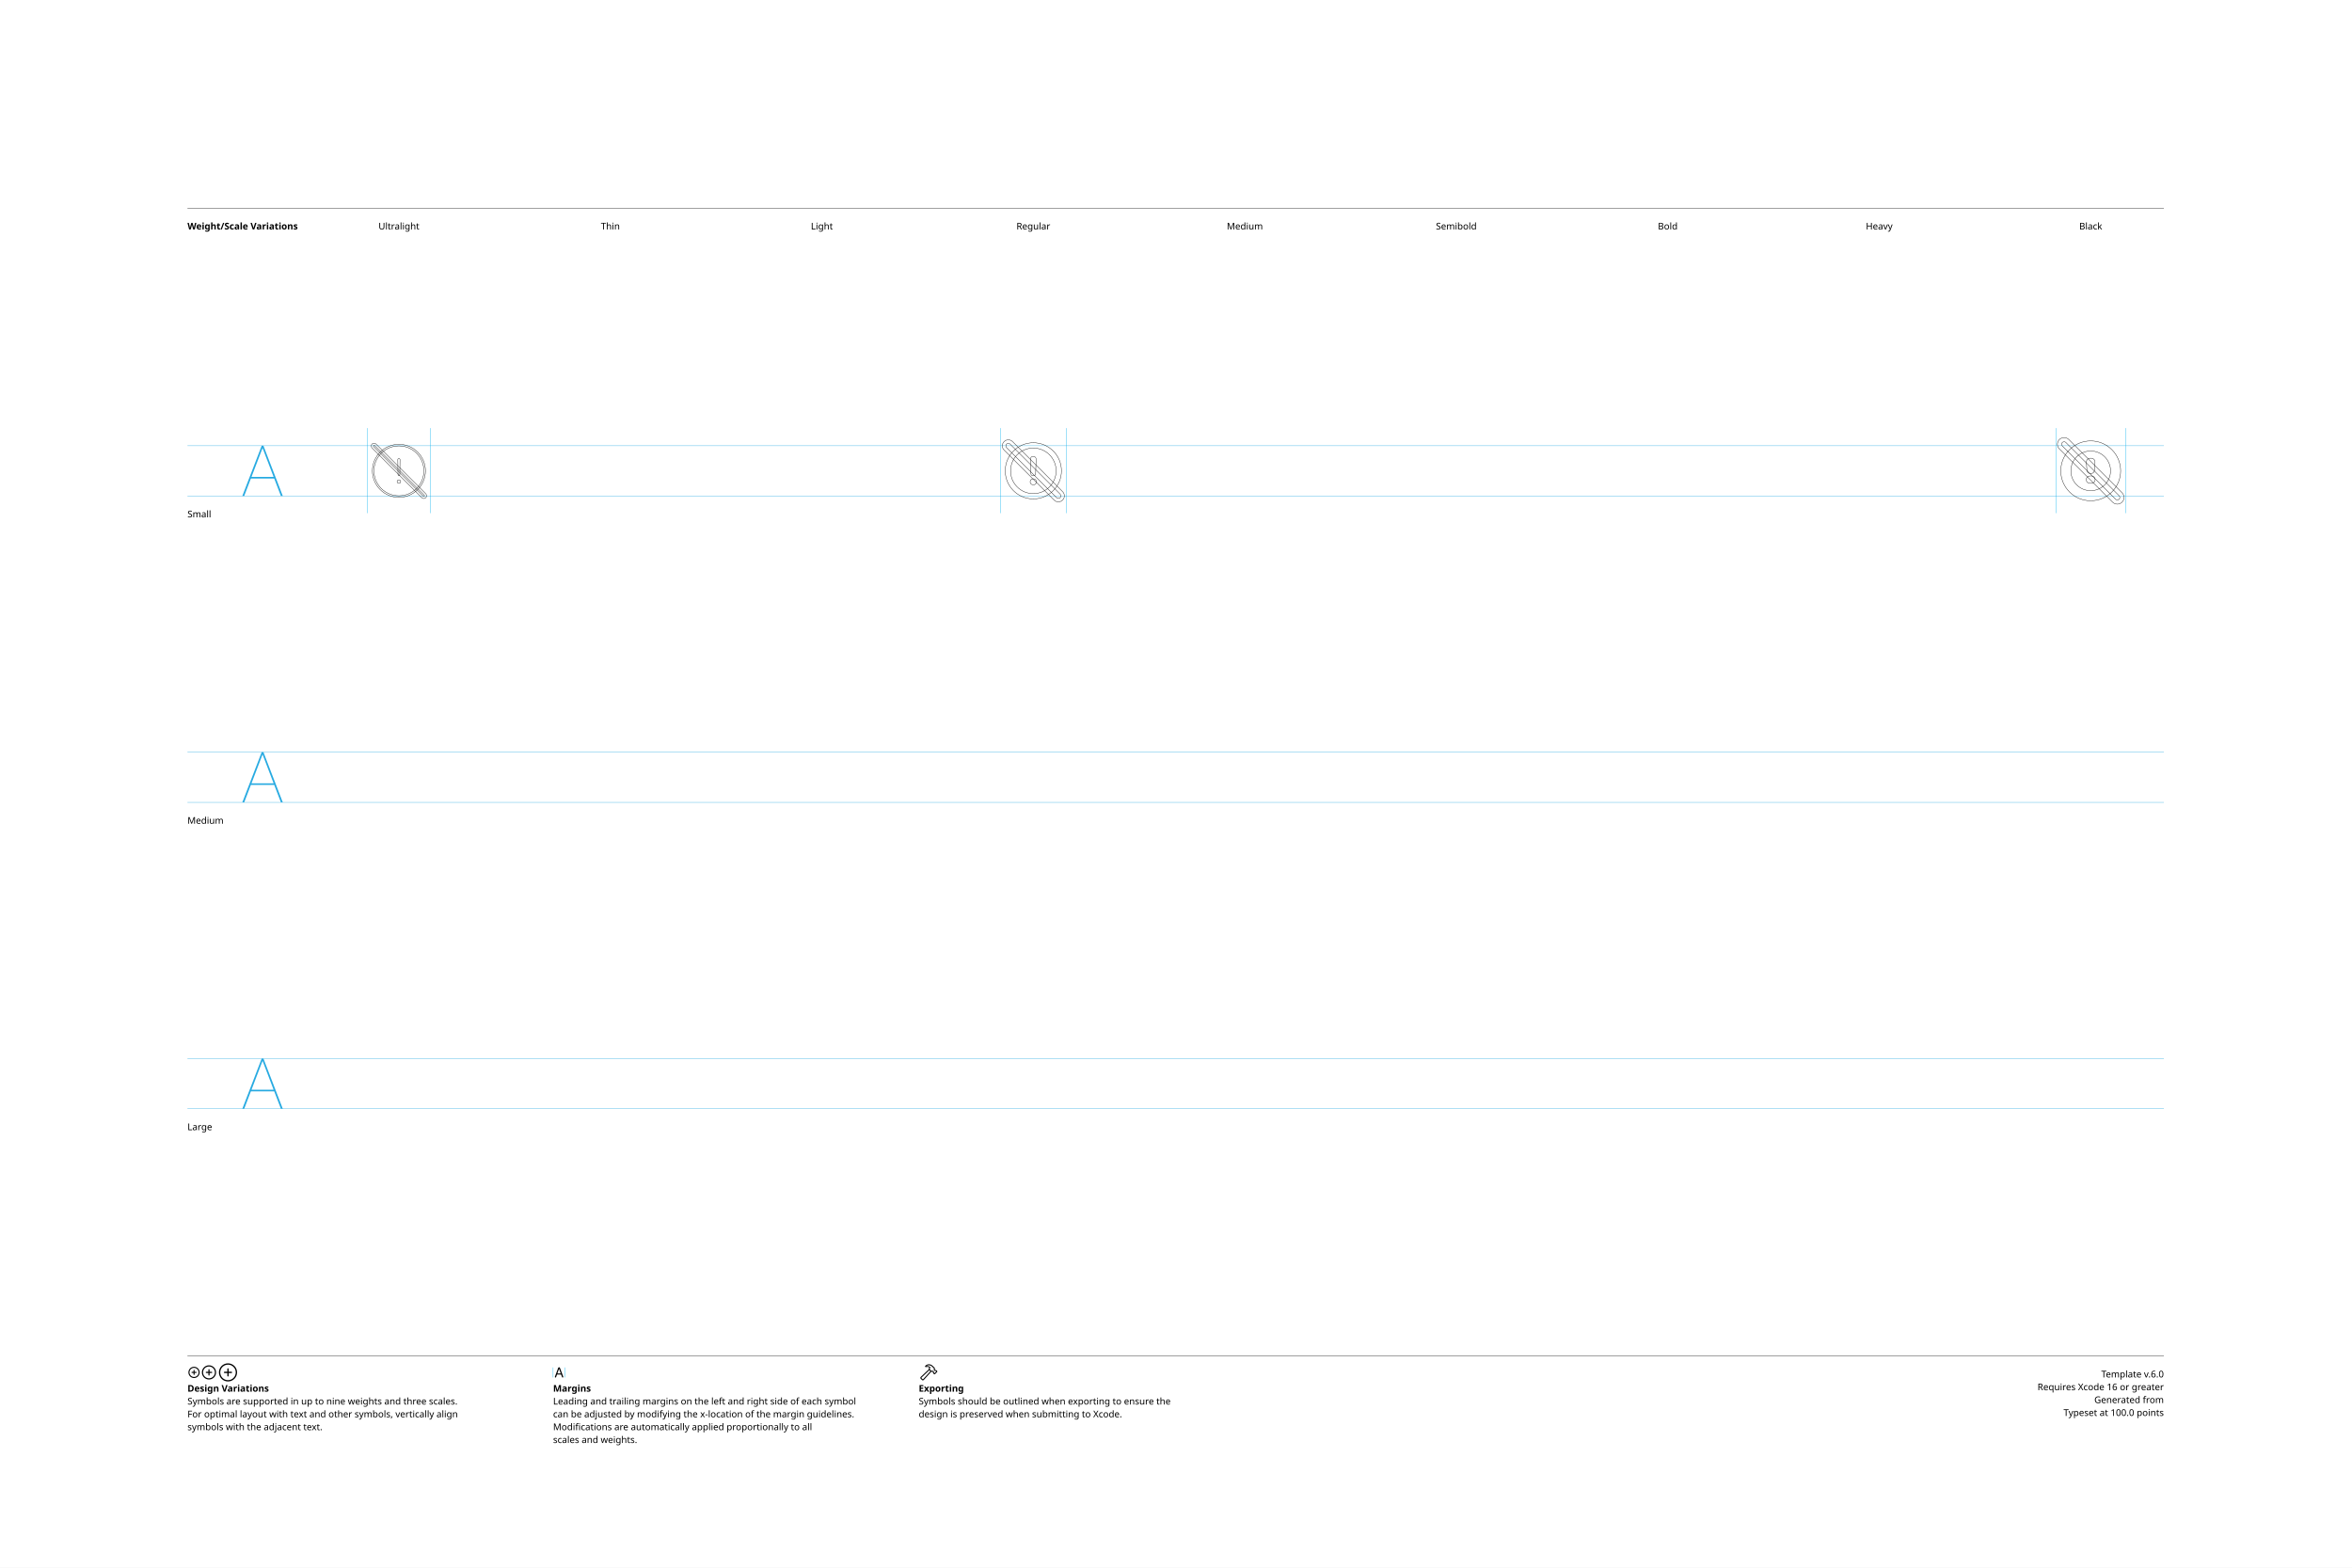
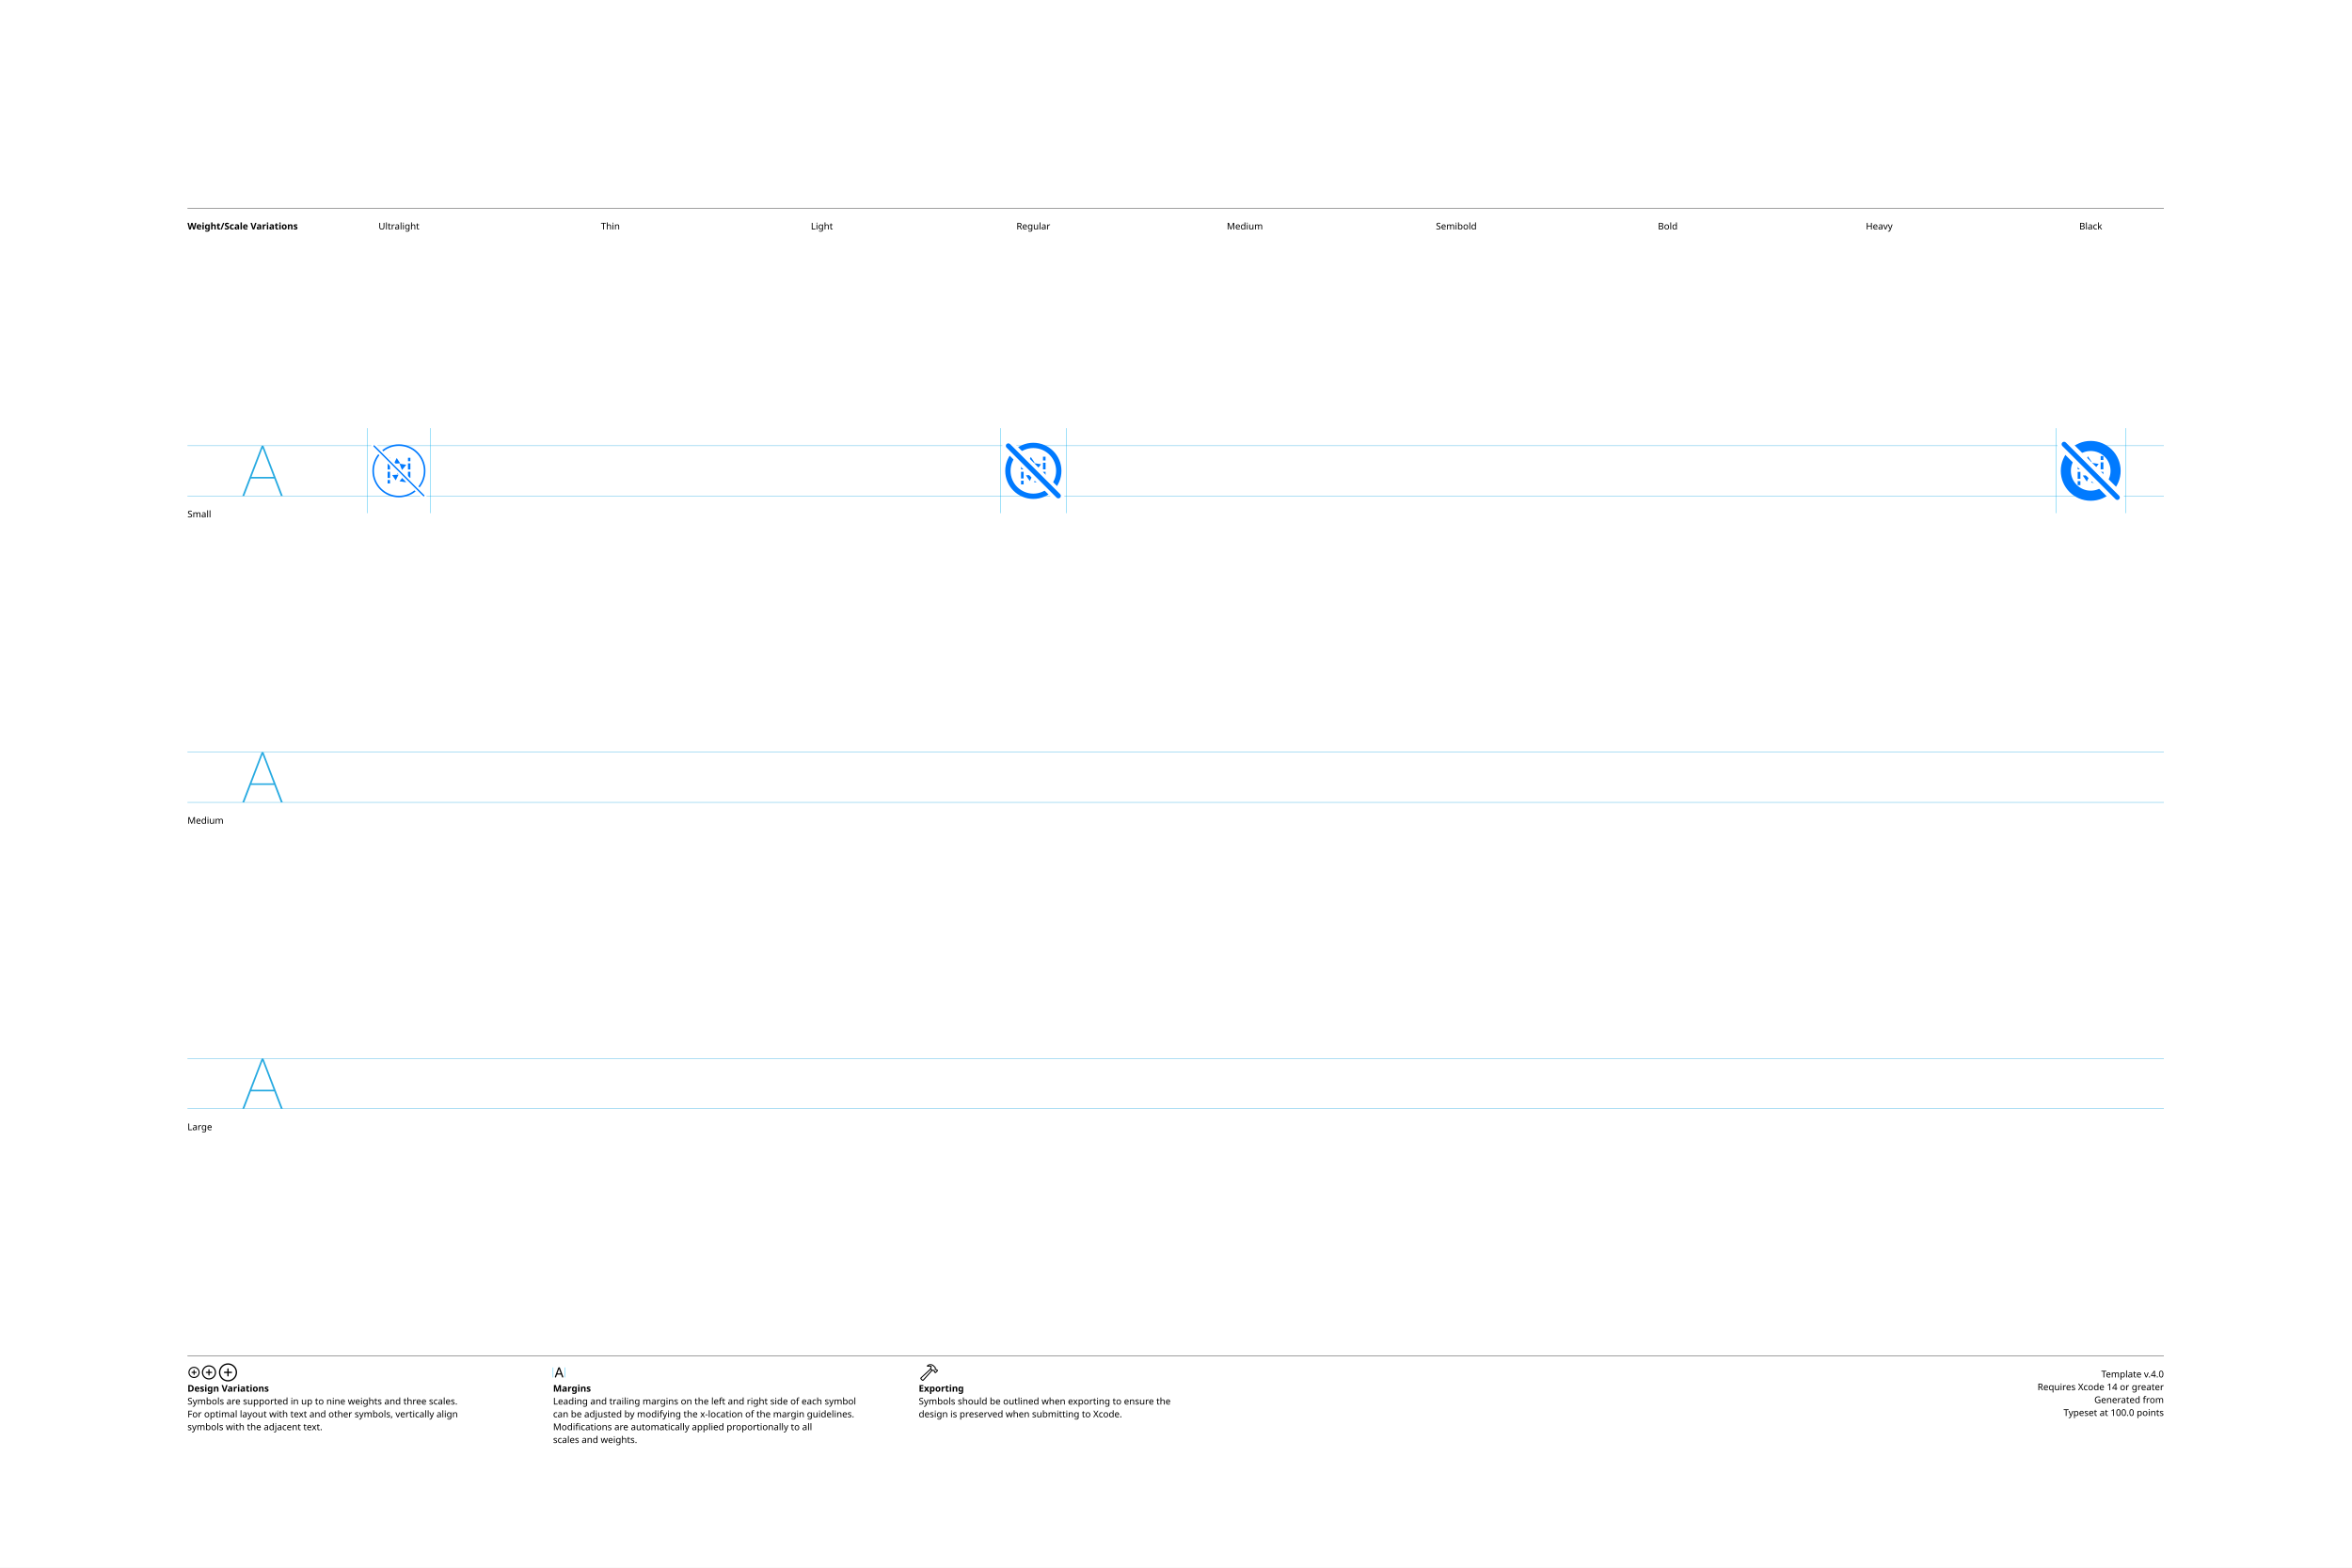
<svg xmlns="http://www.w3.org/2000/svg" version="1.1" viewBox="0 0 3300 2200">
-   <style>.monochrome-0 {-sfsymbols-motion-group:1;-sfsymbols-layer-tags:-4171a9aafd5daacd 4ec3da09fb63f761 exclamationmark.circle}
- .monochrome-1 {-sfsymbols-motion-group:1;-sfsymbols-layer-tags:-4171a9aafd5daacd 4ec3da09fb63f761 exclamationmark.circle}
- .monochrome-2 {opacity:0.0;-sfsymbols-clear-behind:true;-sfsymbols-motion-group:0;-sfsymbols-layer-tags:4ec3da09fb63f761 _slash}
- .monochrome-3 {-sfsymbols-motion-group:0;-sfsymbols-layer-tags:4ec3da09fb63f761 _slash}
+   <style>.defaults {-sfsymbols-variable-value-mode:color;-sfsymbols-draw-reverses-motion-groups:true}

- .multicolor-0:tintColor {-sfsymbols-motion-group:1;-sfsymbols-layer-tags:-4171a9aafd5daacd 4ec3da09fb63f761 exclamationmark.circle}
- .multicolor-1:tintColor {-sfsymbols-motion-group:1;-sfsymbols-layer-tags:-4171a9aafd5daacd 4ec3da09fb63f761 exclamationmark.circle}
- .multicolor-2:tintColor {opacity:0.0;-sfsymbols-clear-behind:true;-sfsymbols-motion-group:0;-sfsymbols-layer-tags:4ec3da09fb63f761 _slash}
- .multicolor-3:tintColor {-sfsymbols-motion-group:0;-sfsymbols-layer-tags:4ec3da09fb63f761 _slash}
+ .monochrome-0 {-sfsymbols-layer-tags:-690fb24204baffd0 747c1b99a578647e _enclosure.stroke circle}
+ .monochrome-1 {-sfsymbols-layer-tags:-2aa0b5567681cca3 -690fb24204baffd0 747c1b99a578647e}
+ .monochrome-2 {opacity:0.0;-sfsymbols-clear-behind:true;-sfsymbols-layer-tags:747c1b99a578647e _slash}
+ .monochrome-3 {-sfsymbols-layer-tags:747c1b99a578647e _slash}

- .hierarchical-0:secondary {-sfsymbols-motion-group:1;-sfsymbols-layer-tags:-4171a9aafd5daacd 4ec3da09fb63f761 exclamationmark.circle}
- .hierarchical-1:secondary {-sfsymbols-motion-group:1;-sfsymbols-layer-tags:-4171a9aafd5daacd 4ec3da09fb63f761 exclamationmark.circle}
- .hierarchical-2:primary {opacity:0.0;-sfsymbols-clear-behind:true;-sfsymbols-motion-group:0;-sfsymbols-layer-tags:4ec3da09fb63f761 _slash}
- .hierarchical-3:primary {-sfsymbols-motion-group:0;-sfsymbols-layer-tags:4ec3da09fb63f761 _slash}
+ .multicolor-0:tintColor {-sfsymbols-layer-tags:-690fb24204baffd0 747c1b99a578647e _enclosure.stroke circle}
+ .multicolor-1:tintColor {-sfsymbols-layer-tags:-2aa0b5567681cca3 -690fb24204baffd0 747c1b99a578647e}
+ .multicolor-2:tintColor {opacity:0.0;-sfsymbols-clear-behind:true;-sfsymbols-layer-tags:747c1b99a578647e _slash}
+ .multicolor-3:tintColor {-sfsymbols-layer-tags:747c1b99a578647e _slash}

- .SFSymbolsPreviewWireframe {fill:none;opacity:1.0;stroke:black;stroke-width:0.5}
+ .hierarchical-0:secondary {-sfsymbols-layer-tags:-690fb24204baffd0 747c1b99a578647e _enclosure.stroke circle}
+ .hierarchical-1:secondary {-sfsymbols-layer-tags:-2aa0b5567681cca3 -690fb24204baffd0 747c1b99a578647e}
+ .hierarchical-2:primary {opacity:0.0;-sfsymbols-clear-behind:true;-sfsymbols-layer-tags:747c1b99a578647e _slash}
+ .hierarchical-3:primary {-sfsymbols-layer-tags:747c1b99a578647e _slash}
+ 
+ .SFSymbolsPreview007AFF {fill:#007AFF;opacity:1.0}
+ .SFSymbolsPreviewFFFFFF {fill:#FFFFFF;opacity:1.0}
</style>
  <g id="Notes">
    <rect height="2200" id="artboard" style="fill:white;opacity:1" width="3300" x="0" y="0" />
    <line style="fill:none;stroke:black;opacity:1;stroke-width:0.5;" x1="263" x2="3036" y1="292" y2="292" />
    <text style="stroke:none;fill:black;font-family:sans-serif;font-size:13;font-weight:bold;" transform="matrix(1 0 0 1 263 322)">Weight/Scale Variations</text>
    <text style="stroke:none;fill:black;font-family:sans-serif;font-size:13;text-anchor:middle;" transform="matrix(1 0 0 1 559.711 322)">Ultralight</text>
    <text style="stroke:none;fill:black;font-family:sans-serif;font-size:13;text-anchor:middle;" transform="matrix(1 0 0 1 856.422 322)">Thin</text>
    <text style="stroke:none;fill:black;font-family:sans-serif;font-size:13;text-anchor:middle;" transform="matrix(1 0 0 1 1153.13 322)">Light</text>
    <text style="stroke:none;fill:black;font-family:sans-serif;font-size:13;text-anchor:middle;" transform="matrix(1 0 0 1 1449.84 322)">Regular</text>
    <text style="stroke:none;fill:black;font-family:sans-serif;font-size:13;text-anchor:middle;" transform="matrix(1 0 0 1 1746.56 322)">Medium</text>
    <text style="stroke:none;fill:black;font-family:sans-serif;font-size:13;text-anchor:middle;" transform="matrix(1 0 0 1 2043.27 322)">Semibold</text>
    <text style="stroke:none;fill:black;font-family:sans-serif;font-size:13;text-anchor:middle;" transform="matrix(1 0 0 1 2339.98 322)">Bold</text>
    <text style="stroke:none;fill:black;font-family:sans-serif;font-size:13;text-anchor:middle;" transform="matrix(1 0 0 1 2636.69 322)">Heavy</text>
    <text style="stroke:none;fill:black;font-family:sans-serif;font-size:13;text-anchor:middle;" transform="matrix(1 0 0 1 2933.4 322)">Black</text>
    <line style="fill:none;stroke:black;opacity:1;stroke-width:0.5;" x1="263" x2="3036" y1="1903" y2="1903" />
    <g transform="matrix(0.2 0 0 0.2 263 1933)">
-       <path d="m46.24 4.15c21.777 0 39.453-17.627 39.453-39.404s-17.676-39.404-39.453-39.404c-21.729 0-39.404 17.627-39.404 39.404s17.676 39.404 39.404 39.404Zm0-7.422c-17.676 0-31.934-14.307-31.934-31.982s14.258-31.982 31.934-31.982 31.982 14.307 31.982 31.982-14.307 31.982-31.982 31.982Zm-17.969-31.982c0 2.148 1.514 3.613 3.76 3.613h10.498v10.596c0 2.197 1.465 3.711 3.613 3.711 2.246 0 3.711-1.514 3.711-3.711v-10.596h10.596c2.197 0 3.711-1.465 3.711-3.613 0-2.197-1.514-3.711-3.711-3.711h-10.596v-10.547c0-2.246-1.465-3.76-3.711-3.76-2.148 0-3.613 1.514-3.613 3.76v10.547h-10.498c-2.246 0-3.76 1.514-3.76 3.711Z" />
+       <path d="m46.24 4.15c21.777 0 39.453-17.627 39.453-39.404s-17.676-39.404-39.453-39.404c-21.729 0-39.404 17.627-39.404 39.404s17.676 39.404 39.404 39.404Zm0-7.422c-17.676 0-31.934-14.307-31.934-31.982s14.258-31.982 31.934-31.982 31.982 14.307 31.982 31.982-14.307 31.982-31.982 31.982Zm3.613-17.773v-28.467c0-2.246-1.465-3.76-3.711-3.76-2.148 0-3.613 1.514-3.613 3.76v28.467c0 2.197 1.465 3.711 3.613 3.711 2.246 0 3.711-1.514 3.711-3.711Zm-17.822-10.596h28.418c2.197 0 3.711-1.465 3.711-3.613 0-2.197-1.514-3.711-3.711-3.711h-28.418c-2.246 0-3.76 1.514-3.76 3.711 0 2.148 1.514 3.613 3.76 3.613Z" />
    </g>
    <g transform="matrix(0.2 0 0 0.2 281.506 1933)">
-       <path d="m58.545 14.551c27.49 0 49.805-22.314 49.805-49.805s-22.314-49.805-49.805-49.805-49.805 22.314-49.805 49.805 22.314 49.805 49.805 49.805Zm0-8.301c-22.949 0-41.504-18.555-41.504-41.504s18.555-41.504 41.504-41.504 41.504 18.555 41.504 41.504-18.555 41.504-41.504 41.504Zm-22.656-41.504c0 2.393 1.66 4.004 4.15 4.004h14.355v14.404c0 2.441 1.66 4.15 4.053 4.15 2.441 0 4.15-1.66 4.15-4.15v-14.404h14.404c2.441 0 4.15-1.611 4.15-4.004 0-2.441-1.709-4.15-4.15-4.15h-14.404v-14.355c0-2.49-1.709-4.199-4.15-4.199-2.393 0-4.053 1.709-4.053 4.199v14.355h-14.355c-2.49 0-4.15 1.709-4.15 4.15Z" />
+       <path d="m58.545 14.551c27.49 0 49.805-22.314 49.805-49.805s-22.314-49.805-49.805-49.805-49.805 22.314-49.805 49.805 22.314 49.805 49.805 49.805Zm0-8.301c-22.949 0-41.504-18.555-41.504-41.504s18.555-41.504 41.504-41.504 41.504 18.555 41.504 41.504-18.555 41.504-41.504 41.504Zm4.053-23.096v-36.914c0-2.49-1.709-4.199-4.15-4.199-2.393 0-4.053 1.709-4.053 4.199v36.914c0 2.441 1.66 4.15 4.053 4.15 2.441 0 4.15-1.66 4.15-4.15Zm-22.559-14.404h36.963c2.441 0 4.15-1.611 4.15-4.004 0-2.441-1.709-4.15-4.15-4.15h-36.963c-2.49 0-4.15 1.709-4.15 4.15 0 2.393 1.66 4.004 4.15 4.004Z" />
    </g>
    <g transform="matrix(0.2 0 0 0.2 304.924 1933)">
-       <path d="m74.853 28.32c35.107 0 63.623-28.467 63.623-63.574s-28.516-63.623-63.623-63.623-63.574 28.516-63.574 63.623 28.467 63.574 63.574 63.574Zm0-9.082c-30.127 0-54.492-24.365-54.492-54.492s24.365-54.492 54.492-54.492 54.492 24.365 54.492 54.492-24.365 54.492-54.492 54.492Zm-28.857-54.492c0 2.588 1.855 4.395 4.59 4.395h19.727v19.775c0 2.686 1.855 4.59 4.443 4.59 2.686 0 4.541-1.855 4.541-4.59v-19.775h19.775c2.686 0 4.59-1.807 4.59-4.395 0-2.734-1.855-4.59-4.59-4.59h-19.775v-19.727c0-2.734-1.855-4.639-4.541-4.639-2.588 0-4.443 1.904-4.443 4.639v19.727h-19.727c-2.734 0-4.59 1.855-4.59 4.59Z" />
+       <path d="m74.853 28.32c35.107 0 63.623-28.467 63.623-63.574s-28.516-63.623-63.623-63.623-63.574 28.516-63.574 63.623 28.467 63.574 63.574 63.574Zm0-9.082c-30.127 0-54.492-24.365-54.492-54.492s24.365-54.492 54.492-54.492 54.492 24.365 54.492 54.492-24.365 54.492-54.492 54.492Zm4.443-30.322v-48.486c0-2.734-1.855-4.639-4.541-4.639-2.588 0-4.443 1.904-4.443 4.639v48.486c0 2.686 1.855 4.59 4.443 4.59 2.686 0 4.541-1.855 4.541-4.59Zm-28.711-19.775h48.486c2.686 0 4.59-1.807 4.59-4.395 0-2.734-1.855-4.59-4.59-4.59h-48.486c-2.734 0-4.59 1.855-4.59 4.59 0 2.588 1.855 4.395 4.59 4.395Z" />
    </g>
    <text style="stroke:none;fill:black;font-family:sans-serif;font-size:13;font-weight:bold;" transform="matrix(1 0 0 1 263 1953)">Design Variations</text>
    <text style="stroke:none;fill:black;font-family:sans-serif;font-size:13;" transform="matrix(1 0 0 1 263 1971)">Symbols are supported in up to nine weights and three scales.</text>
    <text style="stroke:none;fill:black;font-family:sans-serif;font-size:13;" transform="matrix(1 0 0 1 263 1989)">For optimal layout with text and other symbols, vertically align</text>
    <text style="stroke:none;fill:black;font-family:sans-serif;font-size:13;" transform="matrix(1 0 0 1 263 2007)">symbols with the adjacent text.</text>
    <line style="fill:none;stroke:#00AEEF;stroke-width:0.5;opacity:1.0;" x1="776" x2="776" y1="1919" y2="1933" />
    <g transform="matrix(0.2 0 0 0.2 776 1933)">
-       <path d="m16.553 0.781c2.588 0 3.857-0.977 4.785-3.711l6.299-17.236h28.809l6.299 17.236c0.928 2.734 2.197 3.711 4.736 3.711 2.588 0 4.248-1.562 4.248-4.004 0-0.83-0.146-1.611-0.537-2.637l-22.9-60.986c-1.123-2.979-3.125-4.492-6.25-4.492-3.027 0-5.078 1.465-6.152 4.443l-22.9 61.084c-0.391 1.025-0.537 1.807-0.537 2.637 0 2.441 1.562 3.955 4.102 3.955Zm13.477-28.369 11.865-32.861h0.244l11.865 32.861Z" />
+       <path d="m16.553 0.781c2.588 0 3.857-0.977 4.785-3.711l20.557-57.52h0.244l20.605 57.52c0.928 2.734 2.197 3.711 4.736 3.711 2.588 0 4.248-1.562 4.248-4.004 0-0.83-0.146-1.611-0.537-2.637l-22.9-60.986c-1.123-2.979-3.125-4.492-6.25-4.492-3.027 0-5.078 1.465-6.152 4.443l-22.9 61.084c-0.391 1.025-0.537 1.807-0.537 2.637 0 2.441 1.562 3.955 4.102 3.955Zm10.205-20.947h30.664c2.002 0 3.662-1.66 3.662-3.662 0-2.051-1.66-3.662-3.662-3.662h-30.664c-2.002 0-3.662 1.611-3.662 3.662 0 2.002 1.66 3.662 3.662 3.662Z" />
    </g>
    <line style="fill:none;stroke:#00AEEF;stroke-width:0.5;opacity:1.0;" x1="792.836" x2="792.836" y1="1919" y2="1933" />
    <text style="stroke:none;fill:black;font-family:sans-serif;font-size:13;font-weight:bold;" transform="matrix(1 0 0 1 776 1953)">Margins</text>
    <text style="stroke:none;fill:black;font-family:sans-serif;font-size:13;" transform="matrix(1 0 0 1 776 1971)">Leading and trailing margins on the left and right side of each symbol</text>
    <text style="stroke:none;fill:black;font-family:sans-serif;font-size:13;" transform="matrix(1 0 0 1 776 1989)">can be adjusted by modifying the x-location of the margin guidelines.</text>
    <text style="stroke:none;fill:black;font-family:sans-serif;font-size:13;" transform="matrix(1 0 0 1 776 2007)">Modifications are automatically applied proportionally to all</text>
    <text style="stroke:none;fill:black;font-family:sans-serif;font-size:13;" transform="matrix(1 0 0 1 776 2025)">scales and weights.</text>
    <g transform="matrix(0.2 0 0 0.2 1289 1933)">
-       <path d="m14.209 9.326 8.496 8.545c4.297 4.346 9.229 4.053 13.867-1.074l53.467-58.935-4.834-4.883-53.076 58.398c-1.758 2.002-3.418 2.49-5.762 0.146l-5.859-5.811c-2.344-2.295-1.807-4.004 0.195-5.811l57.373-54.004-4.883-4.834-57.959 54.443c-4.932 4.59-5.322 9.473-1.025 13.818Zm32.08-90.967c-2.1 2.051-2.246 4.932-1.074 6.885 1.172 1.807 3.467 2.979 6.689 2.148 7.324-1.709 14.941-2.002 22.07 2.686l-2.93 7.275c-1.709 4.15-0.83 7.08 1.855 9.814l11.475 11.572c2.441 2.441 4.492 2.539 7.324 2.051l5.322-0.977 3.32 3.369-0.195 2.783c-0.195 2.49 0.439 4.395 2.881 6.787l3.809 3.711c2.393 2.393 5.469 2.539 7.812 0.195l14.551-14.6c2.344-2.344 2.246-5.322-0.146-7.715l-3.857-3.809c-2.393-2.393-4.248-3.174-6.641-2.979l-2.881 0.244-3.223-3.174 1.221-5.615c0.635-2.832-0.146-5.029-3.076-7.959l-10.986-10.938c-16.699-16.602-38.867-16.211-53.32-1.758Zm7.471 1.855c12.158-8.887 28.613-7.373 39.746 3.76l12.158 12.06c1.172 1.172 1.367 2.1 1.025 3.809l-1.611 7.422 7.52 7.422 4.932-0.293c1.27-0.049 1.66 0.049 2.637 1.025l2.881 2.881-12.207 12.207-2.881-2.881c-0.977-0.977-1.123-1.367-1.074-2.686l0.342-4.883-7.471-7.422-7.617 1.27c-1.611 0.342-2.344 0.195-3.564-0.977l-10.01-10.01c-1.27-1.172-1.416-2.002-0.635-3.857l4.395-10.449c-7.812-7.275-17.969-10.4-28.125-7.422-0.781 0.195-1.074-0.439-0.439-0.977Z" />
+       <path d="m14.209 13.135 7.861 7.861c4.297 4.395 9.326 4.102 13.867-1.025l60.693-68.213-4.883-4.883-60.254 67.676c-1.807 1.953-3.467 2.441-5.811 0.098l-5.176-5.127c-2.295-2.295-1.807-3.955 0.195-5.811l67.481-62.158-4.883-4.834-68.066 62.598c-4.98 4.59-5.322 9.473-1.025 13.818Zm44.873-97.461c-2.051 2.002-2.246 4.883-1.074 6.787 1.123 1.807 3.467 3.027 6.592 2.246 5.859-1.66 12.598-2.393 18.896 0.928l-2.686 7.129c-1.611 4.004-0.732 6.885 1.709 9.424l10.254 10.303c2.344 2.393 4.541 2.441 7.08 1.953l4.443-0.732 2.588 2.539-0.195 2.246c-0.098 2.295 0.537 4.297 2.783 6.494l3.369 3.32c2.295 2.295 5.518 2.49 7.812 0.195l12.988-13.037c2.295-2.344 2.148-5.371-0.195-7.666l-3.418-3.418c-2.197-2.197-4.053-3.027-6.348-2.881l-2.344 0.244-2.441-2.441 1.025-4.688c0.635-2.734-0.244-4.98-2.881-7.617l-11.279-11.182c-12.94-12.842-35.596-11.035-46.68-0.146Zm7.08 2.051c8.789-6.396 25.977-5.664 33.691 1.953l12.305 12.207c1.025 1.025 1.221 1.807 0.928 3.32l-1.465 6.641 6.738 6.689 4.395-0.244c1.123-0.049 1.514 0.049 2.344 0.879l2.539 2.49-10.84 10.84-2.49-2.49c-0.83-0.879-0.977-1.221-0.928-2.393l0.293-4.346-6.689-6.738-6.836 1.172c-1.416 0.293-2.051 0.195-3.174-0.879l-8.936-8.887c-1.074-1.025-1.172-1.709-0.488-3.369l4.59-11.475c-6.104-6.348-17.041-7.52-25.586-4.59-0.684 0.244-0.928-0.391-0.391-0.781Z" />
    </g>
    <text style="stroke:none;fill:black;font-family:sans-serif;font-size:13;font-weight:bold;" transform="matrix(1 0 0 1 1289 1953)">Exporting</text>
    <text style="stroke:none;fill:black;font-family:sans-serif;font-size:13;" transform="matrix(1 0 0 1 1289 1971)">Symbols should be outlined when exporting to ensure the</text>
    <text style="stroke:none;fill:black;font-family:sans-serif;font-size:13;" transform="matrix(1 0 0 1 1289 1989)">design is preserved when submitting to Xcode.</text>
-     <text id="template-version" style="stroke:none;fill:black;font-family:sans-serif;font-size:13;text-anchor:end;" transform="matrix(1 0 0 1 3036 1933)">Template v.6.0</text>
-     <text style="stroke:none;fill:black;font-family:sans-serif;font-size:13;text-anchor:end;" transform="matrix(1 0 0 1 3036 1951)">Requires Xcode 16 or greater</text>
+     <text id="template-version" style="stroke:none;fill:black;font-family:sans-serif;font-size:13;text-anchor:end;" transform="matrix(1 0 0 1 3036 1933)">Template v.4.0</text>
+     <text style="stroke:none;fill:black;font-family:sans-serif;font-size:13;text-anchor:end;" transform="matrix(1 0 0 1 3036 1951)">Requires Xcode 14 or greater</text>
    <text id="descriptive-name" style="stroke:none;fill:black;font-family:sans-serif;font-size:13;text-anchor:end;" transform="matrix(1 0 0 1 3036 1969)">Generated from </text>
    <text style="stroke:none;fill:black;font-family:sans-serif;font-size:13;text-anchor:end;" transform="matrix(1 0 0 1 3036 1987)">Typeset at 100.0 points</text>
    <text style="stroke:none;fill:black;font-family:sans-serif;font-size:13;" transform="matrix(1 0 0 1 263 726)">Small</text>
    <text style="stroke:none;fill:black;font-family:sans-serif;font-size:13;" transform="matrix(1 0 0 1 263 1156)">Medium</text>
    <text style="stroke:none;fill:black;font-family:sans-serif;font-size:13;" transform="matrix(1 0 0 1 263 1586)">Large</text>
  </g>
  <g id="Guides">
    <g id="H-reference" style="fill:#27AAE1;stroke:none;" transform="matrix(1 0 0 1 339 696)">
      <path d="M0.994 0L3.638 0L29.328-67.132L30.03-67.132L30.03-70.459L28.123-70.459ZM11.688-24.48L46.981-24.48L46.231-26.729L12.438-26.729ZM55.12 0L57.764 0L30.638-70.459L29.433-70.459L29.433-67.132Z" />
    </g>
    <line id="Baseline-S" style="fill:none;stroke:#27AAE1;opacity:1;stroke-width:0.5;" x1="263" x2="3036" y1="696" y2="696" />
    <line id="Capline-S" style="fill:none;stroke:#27AAE1;opacity:1;stroke-width:0.5;" x1="263" x2="3036" y1="625.541" y2="625.541" />
    <g id="H-reference" style="fill:#27AAE1;stroke:none;" transform="matrix(1 0 0 1 339 1126)">
      <path d="M0.994 0L3.638 0L29.328-67.132L30.03-67.132L30.03-70.459L28.123-70.459ZM11.688-24.48L46.981-24.48L46.231-26.729L12.438-26.729ZM55.12 0L57.764 0L30.638-70.459L29.433-70.459L29.433-67.132Z" />
    </g>
    <line id="Baseline-M" style="fill:none;stroke:#27AAE1;opacity:1;stroke-width:0.5;" x1="263" x2="3036" y1="1126" y2="1126" />
    <line id="Capline-M" style="fill:none;stroke:#27AAE1;opacity:1;stroke-width:0.5;" x1="263" x2="3036" y1="1055.54" y2="1055.54" />
    <g id="H-reference" style="fill:#27AAE1;stroke:none;" transform="matrix(1 0 0 1 339 1556)">
      <path d="M0.994 0L3.638 0L29.328-67.132L30.03-67.132L30.03-70.459L28.123-70.459ZM11.688-24.48L46.981-24.48L46.231-26.729L12.438-26.729ZM55.12 0L57.764 0L30.638-70.459L29.433-70.459L29.433-67.132Z" />
    </g>
    <line id="Baseline-L" style="fill:none;stroke:#27AAE1;opacity:1;stroke-width:0.5;" x1="263" x2="3036" y1="1556" y2="1556" />
    <line id="Capline-L" style="fill:none;stroke:#27AAE1;opacity:1;stroke-width:0.5;" x1="263" x2="3036" y1="1485.54" y2="1485.54" />
    <line id="right-margin-Black-S" style="fill:none;stroke:#00AEEF;stroke-width:0.5;opacity:1.0;" x1="2982.23" x2="2982.23" y1="600.785" y2="720.121" />
    <line id="left-margin-Black-S" style="fill:none;stroke:#00AEEF;stroke-width:0.5;opacity:1.0;" x1="2884.57" x2="2884.57" y1="600.785" y2="720.121" />
    <line id="right-margin-Regular-S" style="fill:none;stroke:#00AEEF;stroke-width:0.5;opacity:1.0;" x1="1496.11" x2="1496.11" y1="600.785" y2="720.121" />
    <line id="left-margin-Regular-S" style="fill:none;stroke:#00AEEF;stroke-width:0.5;opacity:1.0;" x1="1403.58" x2="1403.58" y1="600.785" y2="720.121" />
    <line id="right-margin-Ultralight-S" style="fill:none;stroke:#00AEEF;stroke-width:0.5;opacity:1.0;" x1="603.773" x2="603.773" y1="600.785" y2="720.121" />
    <line id="left-margin-Ultralight-S" style="fill:none;stroke:#00AEEF;stroke-width:0.5;opacity:1.0;" x1="515.649" x2="515.649" y1="600.785" y2="720.121" />
  </g>
  <g id="Symbols">
    <g id="Black-S" transform="matrix(1 0 0 1 2884.57 696)">
-       <path class="monochrome-0 multicolor-0:tintColor hierarchical-0:secondary SFSymbolsPreviewWireframe" d="M48.828 6.738C72.022 6.738 90.82-12.06 90.82-35.254C90.82-58.447 72.022-77.246 48.828-77.246C25.635-77.246 6.836-58.447 6.836-35.254C6.836-12.06 25.635 6.738 48.828 6.738ZM48.828-7.422C33.447-7.422 20.996-19.873 20.996-35.254C20.996-50.635 33.447-63.086 48.828-63.086C64.209-63.086 76.66-50.635 76.66-35.254C76.66-19.873 64.209-7.422 48.828-7.422Z" />
-       <path class="monochrome-1 multicolor-1:tintColor hierarchical-1:secondary SFSymbolsPreviewWireframe" d="M48.877-31.494C52.1-31.494 54.004-33.252 54.199-36.572L54.883-47.119C55.127-50.684 52.637-53.027 48.828-53.027C45.02-53.027 42.529-50.684 42.773-47.119L43.457-36.475C43.652-33.252 45.605-31.494 48.877-31.494ZM48.877-17.627C52.49-17.627 55.029-19.531 55.029-22.9C55.029-26.221 52.49-28.174 48.877-28.174C45.264-28.174 42.627-26.27 42.627-22.9C42.627-19.531 45.264-17.627 48.877-17.627Z" />
-       <path class="monochrome-2 multicolor-2:tintColor hierarchical-2:primary SFSymbolsPreviewWireframe" d="M92.802-4.488C96.453-0.837 96.453 5.091 92.802 8.742C89.151 12.393 83.222 12.393 79.571 8.742L4.858-65.971C1.207-69.622 1.207-75.55 4.858-79.201C8.509-82.852 14.438-82.852 18.089-79.201Z" data-clipstroke-keyframes="0 0 0.0 0.5 0.6082697 0 1.0 0.10826972 0.0" />
-       <path class="monochrome-3 multicolor-3:tintColor hierarchical-3:primary SFSymbolsPreviewWireframe" d="M88.652-0.338C90.012 1.022 90.012 3.232 88.652 4.592C87.291 5.953 85.082 5.953 83.721 4.592L9.008-70.121C7.648-71.481 7.648-73.691 9.008-75.051C10.369-76.412 12.578-76.412 13.939-75.051Z" data-clipstroke-keyframes="0 0 0.0 0.5 0.5458696 0 1.0 0.04586959 0.0" />
+       <path class="monochrome-0 multicolor-0:tintColor hierarchical-0:secondary SFSymbolsPreview007AFF" d="M48.828 6.738C72.022 6.738 90.82-12.06 90.82-35.254C90.82-58.447 72.022-77.246 48.828-77.246C25.635-77.246 6.836-58.447 6.836-35.254C6.836-12.06 25.635 6.738 48.828 6.738ZM48.828-7.422C33.447-7.422 20.996-19.873 20.996-35.254C20.996-50.635 33.447-63.086 48.828-63.086C64.209-63.086 76.66-50.635 76.66-35.254C76.66-19.873 64.209-7.422 48.828-7.422Z" data-clipstroke-keyframes="0 4 0 0.49909934 1.5010297 0 0.24858454 0.2505148 1.749485 0 0.49588796 0.0032113674 1.996659 0 0.7506426 0.7484567 1.251544 0 1 0.49909934 1.5010297" />
+       <path class="monochrome-1 multicolor-1:tintColor hierarchical-1:secondary SFSymbolsPreview007AFF" d="M56.082-27.136L59.932-17.131L49.343-18.799L56.082-27.136ZM50.786-36.903L53.26-32.729L50.054-29.086L45.6-31.009L46.052-35.84L50.786-36.903ZM42.166-44.774L46.62-42.851L46.168-38.02L41.434-36.957L38.96-41.132L42.166-44.774ZM34.347-56.011L34.347-50.533L30.536-50.533L30.536-56.011L34.347-56.011ZM66.6-20.73L66.6-15.251L62.789-15.251L62.789-20.73L66.6-20.73ZM49.43-46.575L60.019-44.907L53.28-36.571L49.43-46.575ZM47.855-29.315L43.361-20.214L37.726-28.655L47.855-29.315ZM44.881-55.676L50.516-47.234L40.388-46.575L44.881-55.676ZM66.6-33.831L66.6-24.06L62.789-24.06L62.789-33.831L66.6-33.831ZM66.6-47.203L66.6-37.432L62.789-37.432L62.789-47.203L66.6-47.203ZM34.347-47.203L34.347-37.432L30.536-37.432L30.536-47.203L34.347-47.203ZM34.347-33.831L34.347-24.06L30.536-24.06L30.536-33.831L34.347-33.831ZM66.6-56.011L66.6-50.533L62.789-50.533L62.789-56.011L66.6-56.011ZM34.347-20.73L34.347-15.251L30.536-15.251L30.536-20.73L34.347-20.73Z" />
+       <path class="monochrome-2 multicolor-2:tintColor hierarchical-2:primary SFSymbolsPreviewFFFFFF" d="M92.8-4.488C96.451-0.837 96.451 5.091 92.8 8.742C89.149 12.393 83.22 12.393 79.569 8.742L4.856-65.971C1.205-69.622 1.205-75.55 4.856-79.201C8.507-82.852 14.436-82.852 18.087-79.201Z" data-clipstroke-keyframes="0 0 0 0.49990463 0.6089134 0 1 0 0.10891342" />
+       <path class="monochrome-3 multicolor-3:tintColor hierarchical-3:primary SFSymbolsPreview007AFF" d="M88.65-0.338C90.01 1.022 90.01 3.232 88.65 4.592C87.289 5.953 85.08 5.953 83.719 4.592L9.006-70.121C7.646-71.481 7.646-73.691 9.006-75.051C10.367-76.412 12.576-76.412 13.937-75.051Z" data-clipstroke-keyframes="0 0 0 0.49988937 0.54707336 0 1 0 0.047073364" />
    </g>
    <g id="Regular-S" transform="matrix(1 0 0 1 1403.58 696)">
-       <path class="monochrome-0 multicolor-0:tintColor hierarchical-0:secondary SFSymbolsPreviewWireframe" d="M46.24 4.15C68.018 4.15 85.693-13.477 85.693-35.254C85.693-57.031 68.018-74.658 46.24-74.658C24.512-74.658 6.836-57.031 6.836-35.254C6.836-13.477 24.512 4.15 46.24 4.15ZM46.24-3.271C28.564-3.271 14.307-17.578 14.307-35.254C14.307-52.93 28.564-67.236 46.24-67.236C63.916-67.236 78.223-52.93 78.223-35.254C78.223-17.578 63.916-3.271 46.24-3.271Z" />
-       <path class="monochrome-1 multicolor-1:tintColor hierarchical-1:secondary SFSymbolsPreviewWireframe" d="M46.191-28.32C48.291-28.32 49.463-29.492 49.512-31.689L50.147-51.709C50.147-53.906 48.438-55.518 46.143-55.518C43.848-55.518 42.188-53.955 42.236-51.758L42.822-31.689C42.871-29.492 44.043-28.32 46.191-28.32ZM46.191-15.527C48.584-15.527 50.684-17.432 50.684-19.824C50.684-22.266 48.633-24.121 46.191-24.121C43.799-24.121 41.748-22.217 41.748-19.824C41.748-17.48 43.848-15.527 46.191-15.527Z" />
-       <path class="monochrome-2 multicolor-2:tintColor hierarchical-2:primary SFSymbolsPreviewWireframe" d="M87.318-6.067C90.6-2.786 90.6 2.542 87.318 5.824C84.037 9.105 78.709 9.105 75.427 5.824L5.212-64.392C1.93-67.673 1.93-73.001 5.212-76.283C8.493-79.564 13.821-79.564 17.103-76.283Z" data-clipstroke-keyframes="0 0 0.0 0.5 0.60452837 0 1.0 0.104528375 0.0" />
-       <path class="monochrome-3 multicolor-3:tintColor hierarchical-3:primary SFSymbolsPreviewWireframe" d="M83.852-2.601C85.22-1.232 85.22 0.989 83.852 2.357C82.484 3.726 80.262 3.726 78.894 2.357L8.678-67.858C7.31-69.227 7.31-71.448 8.678-72.816C10.046-74.185 12.268-74.185 13.636-72.816Z" data-clipstroke-keyframes="0 0 0.0 0.5 0.5487678 0 1.0 0.048767686 0.0" />
+       <path class="monochrome-0 multicolor-0:tintColor hierarchical-0:secondary SFSymbolsPreview007AFF" d="M46.24 4.15C68.018 4.15 85.693-13.477 85.693-35.254C85.693-57.031 68.018-74.658 46.24-74.658C24.512-74.658 6.836-57.031 6.836-35.254C6.836-13.477 24.512 4.15 46.24 4.15ZM46.24-3.271C28.564-3.271 14.307-17.578 14.307-35.254C14.307-52.93 28.564-67.236 46.24-67.236C63.916-67.236 78.223-52.93 78.223-35.254C78.223-17.578 63.916-3.271 46.24-3.271Z" data-clipstroke-keyframes="0 4 0 0.49914446 1.5008684 0 0.24828511 0.25085935 1.7491465 0 0.49580374 0.0033407123 1.9966576 0 0.75060123 0.7485432 1.2514638 0 1 0.49914446 1.5008684" />
+       <path class="monochrome-1 multicolor-1:tintColor hierarchical-1:secondary SFSymbolsPreview007AFF" d="M53.371-27.515L57.046-17.966L46.939-19.558L53.371-27.515ZM48.317-36.837L50.678-32.853L47.618-29.377L43.367-31.212L43.798-35.823L48.317-36.837ZM40.089-44.35L44.341-42.514L43.909-37.904L39.39-36.889L37.029-40.873L40.089-44.35ZM32.627-55.075L32.627-49.847L28.989-49.847L28.989-55.075L32.627-55.075ZM63.41-21.401L63.41-16.172L59.772-16.172L59.772-21.401L63.41-21.401ZM47.022-46.069L57.129-44.477L50.697-36.521L47.022-46.069ZM45.518-29.595L41.23-20.908L35.852-28.966L45.518-29.595ZM42.68-54.755L48.059-46.698L38.392-46.069L42.68-54.755ZM63.41-33.905L63.41-24.579L59.772-24.579L59.772-33.905L63.41-33.905ZM63.41-46.668L63.41-37.342L59.772-37.342L59.772-46.668L63.41-46.668ZM32.627-46.668L32.627-37.342L28.989-37.342L28.989-46.668L32.627-46.668ZM32.627-33.905L32.627-24.579L28.989-24.579L28.989-33.905L32.627-33.905ZM63.41-55.075L63.41-49.847L59.772-49.847L59.772-55.075L63.41-55.075ZM32.627-21.401L32.627-16.172L28.989-16.172L28.989-21.401L32.627-21.401Z" />
+       <path class="monochrome-2 multicolor-2:tintColor hierarchical-2:primary SFSymbolsPreviewFFFFFF" d="M87.318-6.067C90.599-2.786 90.599 2.542 87.318 5.824C84.037 9.105 78.708 9.105 75.427 5.824L5.211-64.392C1.93-67.673 1.93-73.001 5.211-76.283C8.493-79.564 13.821-79.564 17.102-76.283Z" data-clipstroke-keyframes="0 0 0 0.5001087 0.60495377 0 1 0 0.104953766" />
+       <path class="monochrome-3 multicolor-3:tintColor hierarchical-3:primary SFSymbolsPreview007AFF" d="M83.852-2.601C85.22-1.232 85.22 0.989 83.852 2.357C82.483 3.726 80.262 3.726 78.894 2.357L8.678-67.858C7.31-69.227 7.31-71.448 8.678-72.816C10.046-74.185 12.268-74.185 13.636-72.816Z" data-clipstroke-keyframes="0 0 0 0.500206 0.54971695 0 1 0 0.04971695" />
    </g>
    <g id="Ultralight-S" transform="matrix(1 0 0 1 515.649 696)">
-       <path class="monochrome-0 multicolor-0:tintColor hierarchical-0:secondary SFSymbolsPreviewWireframe" d="M44.061 1.971C64.612 1.971 81.289-14.703 81.289-35.254C81.289-55.805 64.612-72.478 44.061-72.478C23.513-72.478 6.836-55.805 6.836-35.254C6.836-14.703 23.513 1.971 44.061 1.971ZM44.061-0.274C24.705-0.274 9.039-15.898 9.039-35.254C9.039-54.61 24.705-70.233 44.061-70.233C63.416-70.233 79.04-54.61 79.04-35.254C79.04-15.898 63.416-0.274 44.061-0.274Z" />
-       <path class="monochrome-1 multicolor-1:tintColor hierarchical-1:secondary SFSymbolsPreviewWireframe" d="M44.057-28.456C44.794-28.456 45.331-29.084 45.334-30.009L45.56-50.937C45.56-51.863 44.986-52.52 44.054-52.52C43.076-52.52 42.505-51.866 42.509-50.94L42.777-30.009C42.78-29.084 43.271-28.456 44.057-28.456ZM44.057-17.616C45.451-17.616 46.597-18.839 46.597-20.142C46.597-21.539 45.454-22.668 44.057-22.668C42.618-22.668 41.476-21.536 41.476-20.142C41.476-18.843 42.622-17.616 44.057-17.616Z" />
-       <path class="monochrome-2 multicolor-2:tintColor hierarchical-2:primary SFSymbolsPreviewWireframe" d="M81.748-3.061C83.271-1.538 83.271 0.934 81.748 2.457C80.226 3.979 77.753 3.979 76.231 2.457L6.376-67.398C4.853-68.921 4.853-71.393 6.376-72.916C7.898-74.438 10.371-74.438 11.893-72.916Z" data-clipstroke-keyframes="0 0 0.0 0.5 0.55392593 0 1.0 0.053925958 0.0" />
-       <path class="monochrome-3 multicolor-3:tintColor hierarchical-3:primary SFSymbolsPreviewWireframe" d="M79.697-1.01C80.088-0.619 80.088 0.015 79.697 0.406C79.307 0.796 78.672 0.796 78.282 0.406L8.427-69.449C8.036-69.84 8.036-70.474 8.427-70.865C8.817-71.255 9.452-71.255 9.842-70.865Z" data-clipstroke-keyframes="0 0 0.0 0.5 0.5139301 0 1.0 0.013930082 0.0" />
+       <path class="monochrome-0 multicolor-0:tintColor hierarchical-0:secondary SFSymbolsPreview007AFF" d="M44.061 1.971C64.612 1.971 81.289-14.703 81.289-35.254C81.289-55.805 64.612-72.478 44.061-72.478C23.513-72.478 6.836-55.805 6.836-35.254C6.836-14.703 23.513 1.971 44.061 1.971ZM44.061-0.274C24.705-0.274 9.039-15.898 9.039-35.254C9.039-54.61 24.705-70.233 44.061-70.233C63.416-70.233 79.04-54.61 79.04-35.254C79.04-15.898 63.416-0.274 44.061-0.274Z" data-clipstroke-keyframes="0 4 0 0.49911258 1.5011578 0 0.24859153 0.25052106 1.7495481 0 0.49577427 0.0033383023 1.9966562 0 0.75064886 0.74846375 1.2516088 0 1 0.49911258 1.5011578" />
+       <path class="monochrome-1 multicolor-1:tintColor hierarchical-1:secondary SFSymbolsPreview007AFF" d="M50.832-28.017L54.24-19.162L44.868-20.638L50.832-28.017ZM46.146-36.661L48.335-32.967L45.498-29.743L41.555-31.445L41.956-35.72L46.146-36.661ZM38.516-43.627L42.459-41.925L42.058-37.65L37.868-36.709L35.679-40.403L38.516-43.627ZM31.596-53.572L31.596-48.724L28.223-48.724L28.223-53.572L31.596-53.572ZM60.141-22.347L60.141-17.498L56.768-17.498L56.768-22.347L60.141-22.347ZM44.945-45.221L54.317-43.745L48.352-36.367L44.945-45.221ZM43.551-29.945L39.574-21.89L34.587-29.362L43.551-29.945ZM40.919-53.276L45.906-45.805L36.942-45.221L40.919-53.276ZM60.141-33.942L60.141-25.294L56.768-25.294L56.768-33.942L60.141-33.942ZM60.141-45.777L60.141-37.129L56.768-37.129L56.768-45.777L60.141-45.777ZM31.596-45.777L31.596-37.129L28.223-37.129L28.223-45.777L31.596-45.777ZM31.596-33.942L31.596-25.294L28.223-25.294L28.223-33.942L31.596-33.942ZM60.141-53.572L60.141-48.724L56.768-48.724L56.768-53.572L60.141-53.572ZM31.596-22.347L31.596-17.498L28.223-17.498L28.223-22.347L31.596-22.347Z" />
+       <path class="monochrome-2 multicolor-2:tintColor hierarchical-2:primary SFSymbolsPreviewFFFFFF" d="M81.749-3.061C83.271-1.538 83.271 0.934 81.749 2.457C80.226 3.979 77.754 3.979 76.231 2.457L6.376-67.398C4.853-68.921 4.853-71.393 6.376-72.916C7.899-74.438 10.371-74.438 11.893-72.916Z" data-clipstroke-keyframes="0 0 0 0.50011444 0.5550747 0 1 0 0.05507469" />
+       <path class="monochrome-3 multicolor-3:tintColor hierarchical-3:primary SFSymbolsPreview007AFF" d="M79.698-1.01C80.088-0.619 80.088 0.015 79.698 0.406C79.307 0.796 78.673 0.796 78.282 0.406L8.427-69.449C8.036-69.84 8.036-70.474 8.427-70.865C8.818-71.255 9.452-71.255 9.843-70.865Z" data-clipstroke-keyframes="0 0 0 0.5001259 0.51529884 0 1 0 0.015298843" />
    </g>
  </g>
</svg>
